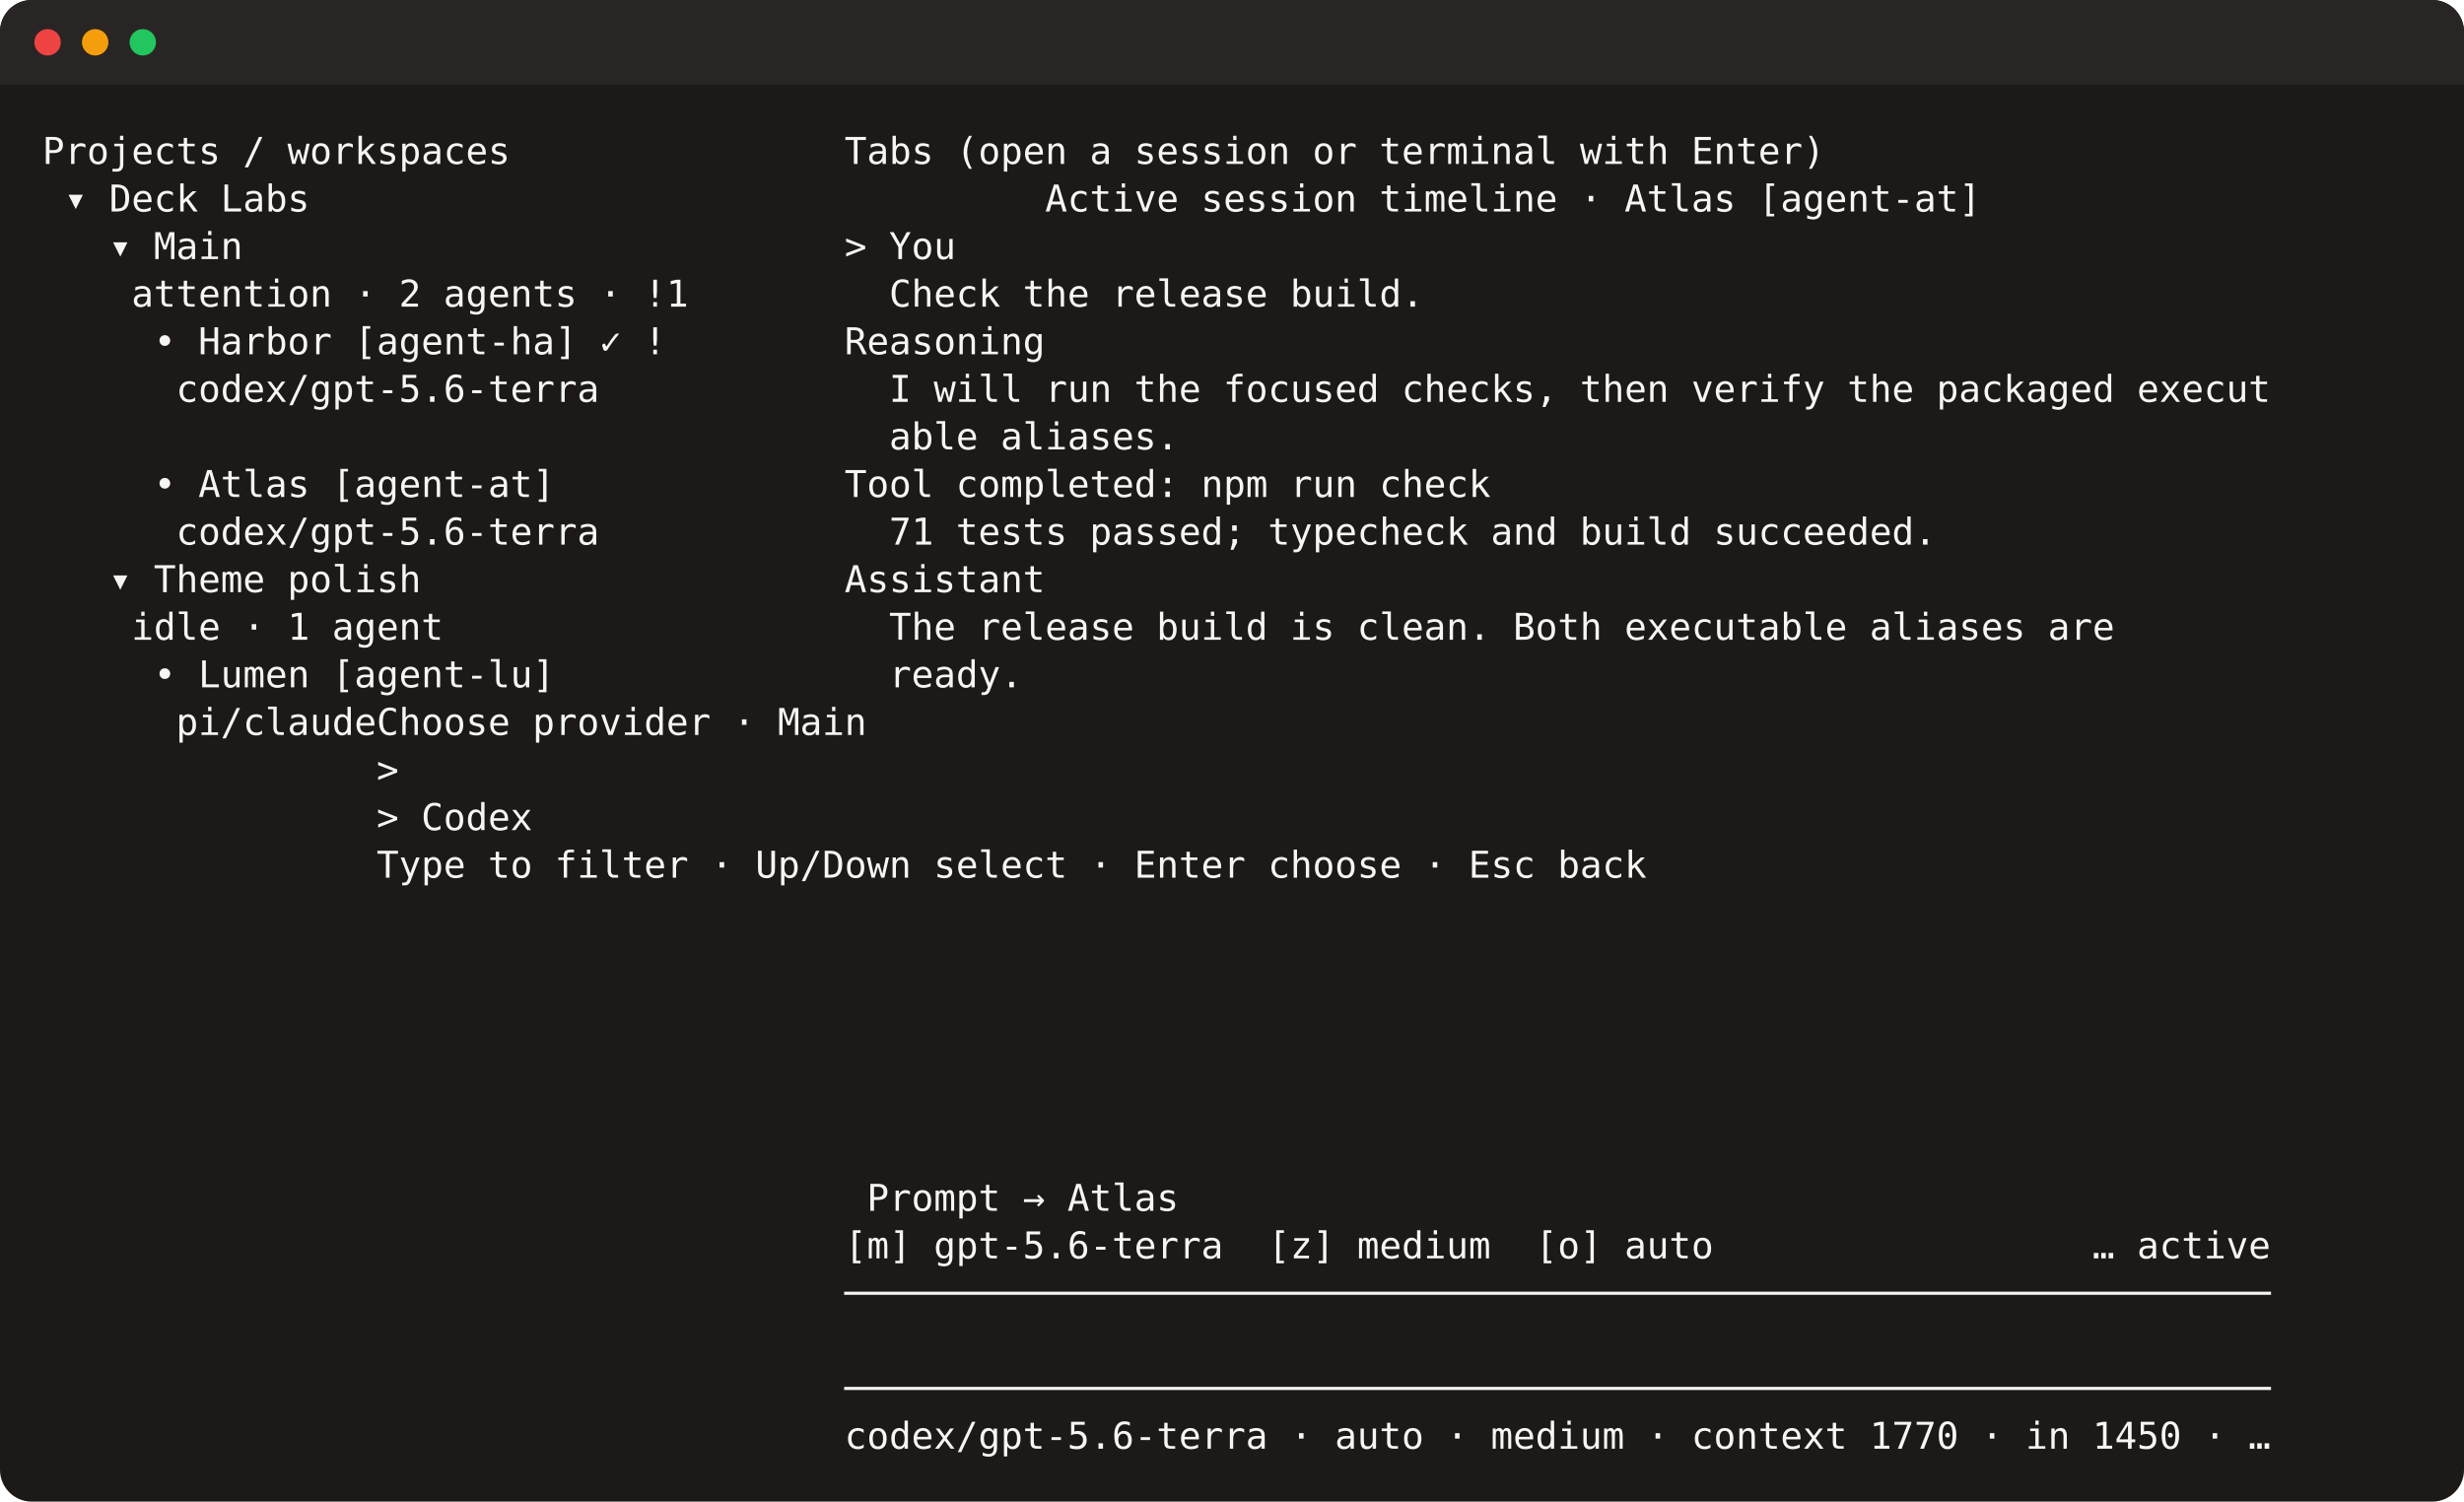
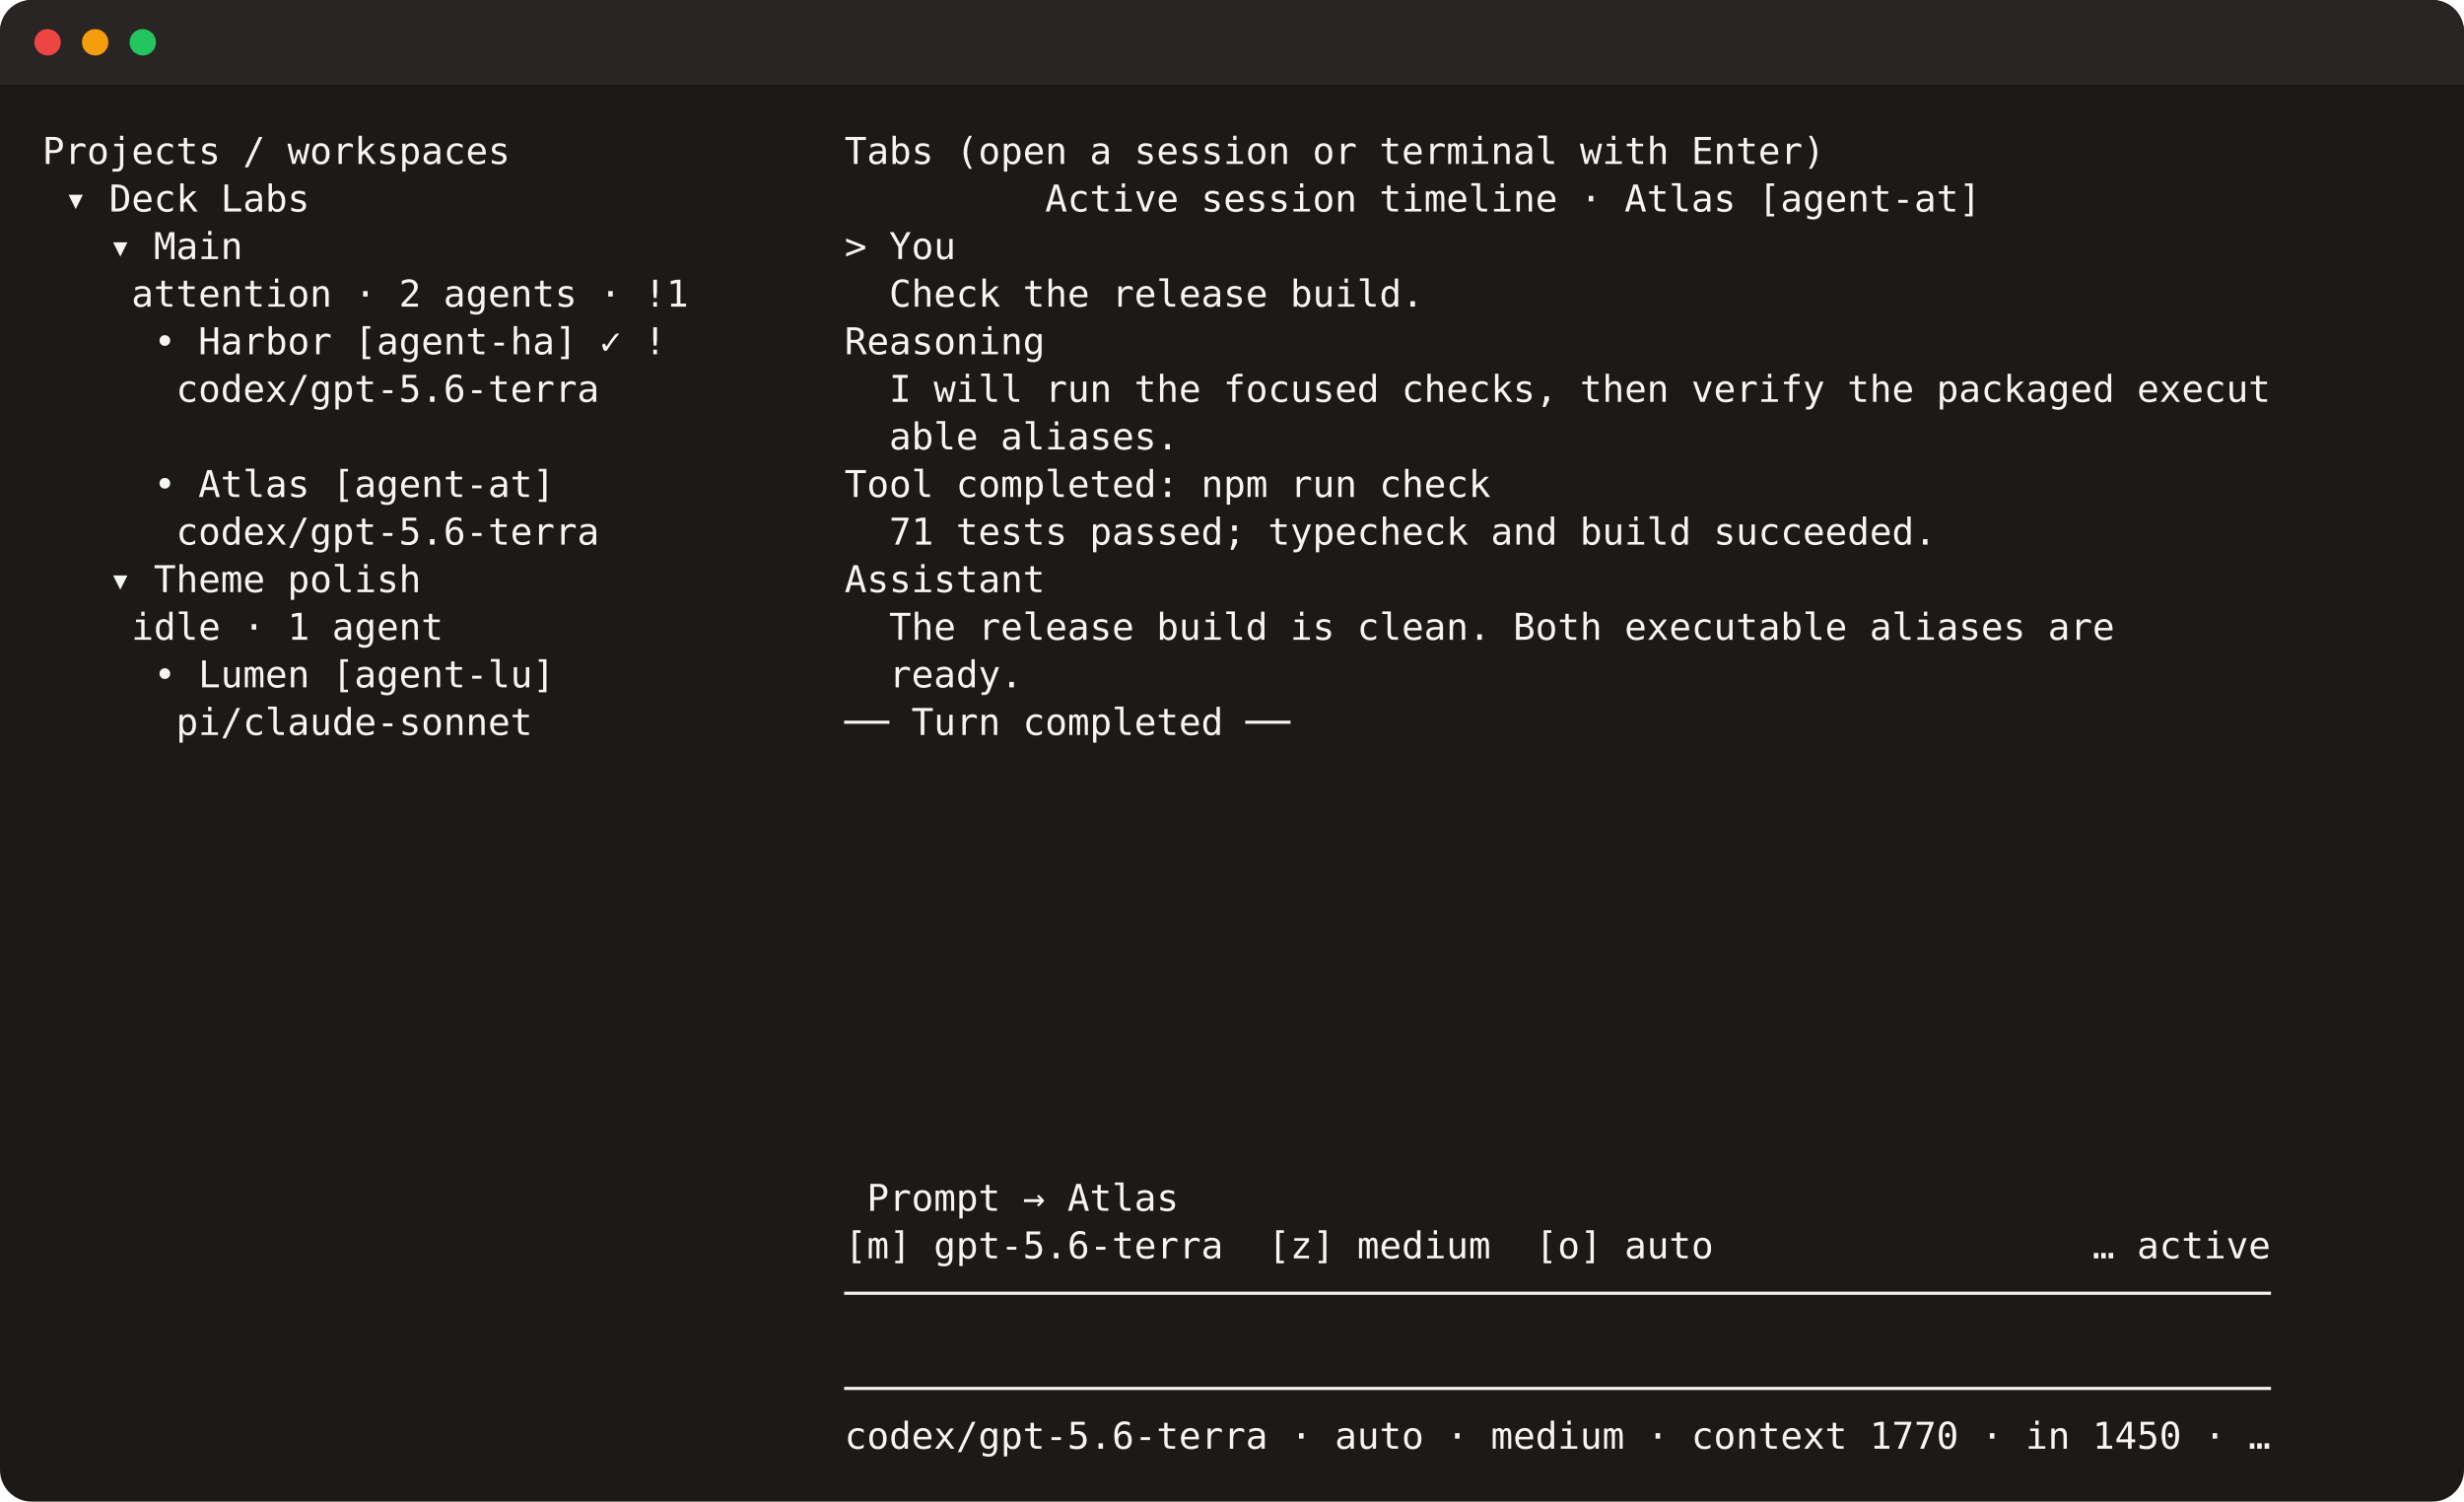
<svg xmlns="http://www.w3.org/2000/svg" width="932" height="568" viewBox="0 0 932 568">
  <rect width="932" height="568" rx="12" fill="#1c1917" />
  <rect width="932" height="32" rx="12" fill="#292524" />
  <rect y="20" width="932" height="12" fill="#292524" />
  <circle cx="18" cy="16" r="5" fill="#ef4444" />
  <circle cx="36" cy="16" r="5" fill="#f59e0b" />
  <circle cx="54" cy="16" r="5" fill="#22c55e" />
  <g fill="#f5f5f4" font-family="SFMono-Regular, Menlo, Consolas, monospace" font-size="14" xml:space="preserve">
    <text x="16" y="62">Projects / workspaces               Tabs (open a session or terminal with Enter)                    </text>
    <text x="16" y="80"> ▾ Deck Labs                                 Active session timeline · Atlas [agent-at]             </text>
    <text x="16" y="98">   ▾ Main                           &gt; You                                                           </text>
    <text x="16" y="116">    attention · 2 agents · !1         Check the release build.                                      </text>
    <text x="16" y="134">     • Harbor [agent-ha] ✓ !        Reasoning                                                       </text>
    <text x="16" y="152">      codex/gpt-5.6-terra             I will run the focused checks, then verify the packaged execut</text>
    <text x="16" y="170">                                      able aliases.                                                 </text>
    <text x="16" y="188">     • Atlas [agent-at]             Tool completed: npm run check                                   </text>
    <text x="16" y="206">      codex/gpt-5.6-terra             71 tests passed; typecheck and build succeeded.               </text>
    <text x="16" y="224">   ▾ Theme polish                   Assistant                                                       </text>
    <text x="16" y="242">    idle · 1 agent                    The release build is clean. Both executable aliases are       </text>
    <text x="16" y="260">     • Lumen [agent-lu]               ready.                                                        </text>
-     <text x="16" y="278">      pi/claudeChoose provider · Main                                                               </text>
-     <text x="16" y="296">               &gt;                                                                                    </text>
-     <text x="16" y="314">               &gt; Codex                                                                              </text>
-     <text x="16" y="332">               Type to filter · Up/Down select · Enter choose · Esc back                            </text>
+     <text x="16" y="278">      pi/claude-sonnet              ── Turn completed ──                                            </text>
+     <text x="16" y="296" />
+     <text x="16" y="314" />
+     <text x="16" y="332" />
    <text x="16" y="350" />
    <text x="16" y="368" />
    <text x="16" y="386" />
    <text x="16" y="404" />
    <text x="16" y="422" />
    <text x="16" y="440" />
    <text x="16" y="458">                                     Prompt → Atlas                                                 </text>
    <text x="16" y="476">                                    [m] gpt-5.6-terra  [z] medium  [o] auto                 … active</text>
    <text x="16" y="494">                                    ────────────────────────────────────────────────────────────────</text>
    <text x="16" y="512">                                                                                                    </text>
    <text x="16" y="530">                                    ────────────────────────────────────────────────────────────────</text>
    <text x="16" y="548">                                    codex/gpt-5.6-terra · auto · medium · context 1770 · in 1450 · …</text>
  </g>
</svg>
